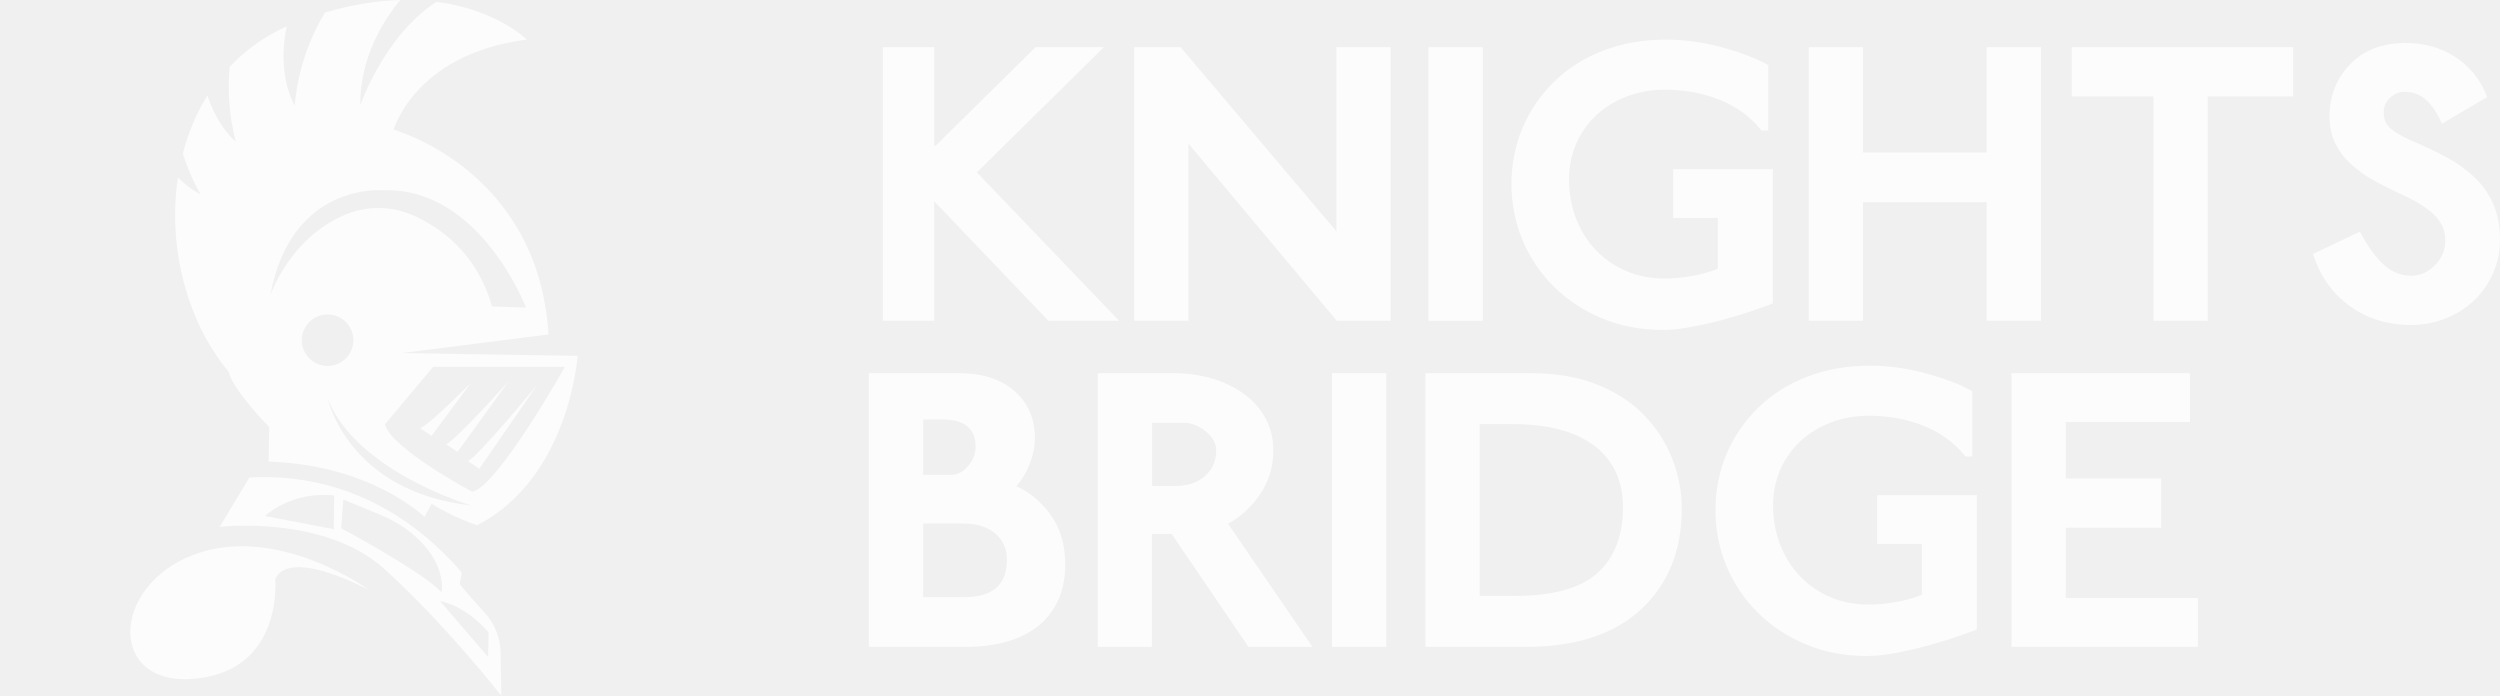
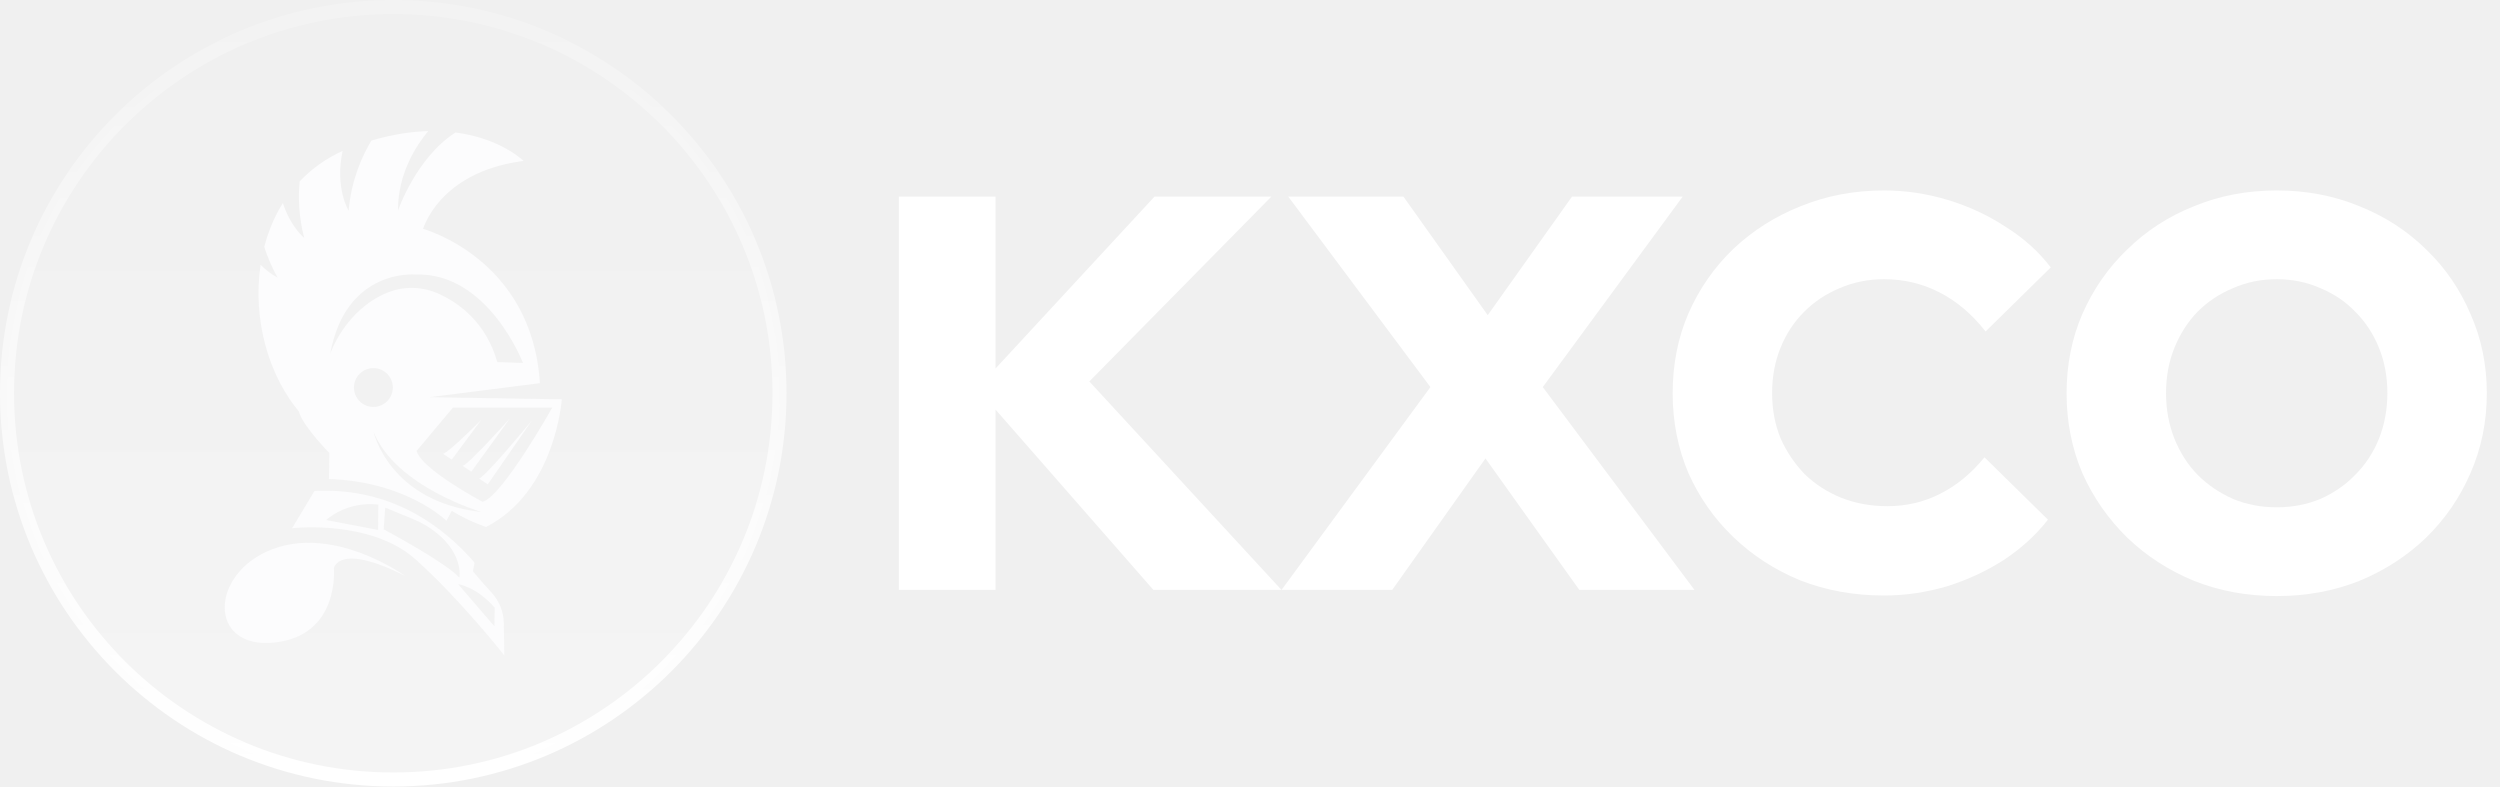
- <svg xmlns="http://www.w3.org/2000/svg" width="115" height="32" viewBox="0 0 115 32" fill="none">
-   <path d="M20.08 0.084C17.672 1.633 16.571 4.846 16.571 4.846C16.554 2.585 17.706 0.849 18.412 0C17.393 0.028 16.239 0.199 14.949 0.577C14.389 1.502 13.726 2.958 13.556 4.856C13.556 4.856 12.707 3.474 13.19 1.209C12.147 1.682 11.278 2.321 10.567 3.071C10.477 4.027 10.507 5.208 10.844 6.52C10.844 6.52 10.02 5.855 9.544 4.391C9.027 5.214 8.653 6.119 8.409 7.064C8.597 7.66 8.857 8.29 9.218 8.935C9.218 8.935 8.75 8.725 8.185 8.161C7.69 11.428 8.64 14.983 10.677 17.287L10.602 11.01L18.061 6.093C18.061 6.093 18.97 2.501 24.232 1.82C24.234 1.82 22.854 0.444 20.08 0.084Z" fill="#FCFCFD" />
-   <path d="M19.324 19.695L19.854 20.049L21.646 17.629C21.646 17.627 19.728 19.569 19.324 19.695Z" fill="#FCFCFD" />
-   <path d="M20.517 20.433L21.047 20.787L23.401 17.533C23.401 17.533 20.921 20.306 20.517 20.433Z" fill="#FCFCFD" />
-   <path d="M21.52 21.209L22.049 21.563L24.725 17.686C24.725 17.686 21.925 21.082 21.52 21.209Z" fill="#FCFCFD" />
-   <path d="M16.977 27.135C16.977 27.135 12.737 24.059 8.898 25.521C5.061 26.983 4.96 31.623 8.999 31.218C13.037 30.815 12.659 26.678 12.659 26.678C12.659 26.678 12.913 25.092 16.977 27.135Z" fill="#FCFCFD" />
-   <path d="M23.028 30.03C23.017 29.327 22.741 28.654 22.26 28.14C21.962 27.82 21.586 27.402 21.166 26.895C21.101 26.817 21.29 26.389 21.221 26.309C19.425 24.235 16.237 21.71 11.471 21.965L10.108 24.235C10.108 24.235 14.904 23.68 17.657 26.151C20.41 28.622 23.06 32 23.06 32L23.028 30.03ZM15.355 24.342L12.192 23.738C12.192 23.738 13.366 22.584 15.372 22.792L15.355 24.342ZM15.696 24.303L15.79 22.979L17.447 23.66C17.975 23.877 18.477 24.158 18.921 24.518C20.597 25.877 20.316 27.252 20.316 27.252C19.462 26.307 15.696 24.303 15.696 24.303ZM22.455 30.223L20.241 27.651C20.241 27.651 21.359 27.803 22.474 29.089L22.455 30.223Z" fill="#FCFCFD" />
-   <path d="M18.492 16.24L25.232 15.383C24.751 7.743 18.062 5.953 18.062 5.953L12.256 7.365L9.681 10.392C9.681 10.392 10.237 16.367 10.565 17.25C10.893 18.133 12.383 19.646 12.383 19.646L12.357 21.234C17.103 21.386 19.526 23.78 19.526 23.78L19.854 23.176C20.966 23.857 21.948 24.16 21.948 24.16C26.189 21.991 26.569 16.369 26.569 16.369L18.492 16.24ZM17.633 8.752C22.077 8.6 24.197 14.149 24.197 14.149L22.633 14.097C21.938 11.654 20.27 10.475 19.039 9.92C18.039 9.47 16.897 9.451 15.887 9.873C13.316 10.945 12.432 13.594 12.432 13.594C13.391 8.349 17.633 8.752 17.633 8.752ZM13.882 15.649C13.882 14.995 14.415 14.464 15.069 14.464C15.723 14.464 16.256 14.995 16.256 15.649C16.256 16.303 15.723 16.834 15.069 16.834C14.415 16.834 13.882 16.303 13.882 15.649ZM15.082 18.358C16.421 21.712 21.672 23.249 21.672 23.249C16.017 22.621 15.082 18.358 15.082 18.358ZM21.721 22.621C21.721 22.621 17.985 20.63 17.706 19.52L19.927 16.873H25.987C25.989 16.87 22.884 22.394 21.721 22.621Z" fill="#FCFCFD" />
-   <path d="M50.78 2.17L47.637 2.17L43.053 6.69H42.976V2.17L40.613 2.17V14.755H42.976V9.262L48.197 14.723L48.229 14.755H51.48L44.935 7.929L50.78 2.17Z" fill="#FCFCFD" />
-   <path d="M61.475 10.64L54.34 2.208L54.308 2.17L52.175 2.17V14.755H54.673V6.613L61.462 14.718L61.494 14.755H63.972V2.17L61.475 2.17V10.64Z" fill="#FCFCFD" />
-   <path d="M68.209 2.17L65.713 2.17V14.757H68.209V2.17Z" fill="#FCFCFD" />
-   <path d="M76.968 10.024H79.019V12.358C78.742 12.482 78.377 12.59 77.935 12.675C76.828 12.894 75.77 12.873 74.835 12.48C74.3 12.258 73.828 11.936 73.431 11.527C73.034 11.117 72.723 10.627 72.504 10.069C72.288 9.51 72.176 8.899 72.176 8.25C72.176 7.667 72.285 7.118 72.502 6.617C72.719 6.115 73.03 5.674 73.427 5.303C73.824 4.932 74.298 4.638 74.839 4.435C75.38 4.229 75.966 4.126 76.575 4.126C77.478 4.126 78.326 4.281 79.094 4.587C79.86 4.891 80.5 5.354 80.998 5.963L81.03 6.001H81.341V2.999L81.289 2.967C80.785 2.684 80.09 2.418 79.223 2.18C78.354 1.942 77.478 1.822 76.616 1.822C75.586 1.822 74.62 1.992 73.749 2.328C72.876 2.665 72.116 3.145 71.487 3.76C70.861 4.373 70.371 5.091 70.034 5.892C69.698 6.694 69.528 7.557 69.528 8.462C69.528 9.366 69.698 10.234 70.034 11.04C70.371 11.848 70.859 12.572 71.487 13.192C72.114 13.811 72.861 14.302 73.708 14.651C74.554 15.001 75.487 15.177 76.481 15.177C76.921 15.177 77.431 15.119 77.998 15.003C78.558 14.889 79.09 14.759 79.579 14.617C80.064 14.476 80.476 14.347 80.802 14.231C81.137 14.114 81.36 14.032 81.487 13.981L81.553 13.953V7.78L76.968 7.78V10.024Z" fill="#FCFCFD" />
-   <path d="M91.388 7.014L85.697 7.014V2.17L83.201 2.17V14.755H85.697V9.298H91.388V14.755H93.885V2.17L91.388 2.17V7.014Z" fill="#FCFCFD" />
-   <path d="M95.3 4.433H99.059V14.755L101.555 14.755V4.433L105.486 4.433V2.17L95.3 2.17V4.433Z" fill="#FCFCFD" />
-   <path d="M113.783 8.115C113.414 7.778 113.011 7.489 112.584 7.257C112.163 7.028 111.607 6.762 110.927 6.469C110.504 6.282 110.178 6.091 109.957 5.901C109.751 5.723 109.65 5.483 109.65 5.168C109.65 4.902 109.747 4.683 109.942 4.499C110.142 4.313 110.354 4.223 110.597 4.223C110.977 4.223 111.303 4.336 111.562 4.561C111.831 4.793 112.073 5.136 112.283 5.579L112.333 5.684L114.412 4.467L114.378 4.381C114.077 3.635 113.592 3.044 112.938 2.617C112.283 2.193 111.515 1.977 110.655 1.977C109.582 1.977 108.719 2.311 108.095 2.967C107.47 3.623 107.155 4.428 107.155 5.359C107.155 5.806 107.243 6.216 107.414 6.574C107.584 6.927 107.822 7.249 108.118 7.525C108.41 7.797 108.736 8.038 109.088 8.239C109.432 8.436 109.839 8.646 110.307 8.867C110.622 9.006 110.901 9.143 111.131 9.274C111.361 9.405 111.586 9.557 111.798 9.724C112.004 9.887 112.172 10.084 112.298 10.307C112.423 10.526 112.485 10.774 112.485 11.049C112.485 11.497 112.328 11.872 112.009 12.2C111.687 12.525 111.326 12.684 110.906 12.684C110.449 12.684 110.035 12.519 109.674 12.195C109.301 11.859 108.94 11.372 108.603 10.749L108.554 10.659L106.402 11.681L106.432 11.771C106.745 12.733 107.305 13.511 108.101 14.086C108.895 14.658 109.839 14.949 110.906 14.949C111.466 14.949 112.007 14.846 112.509 14.645C113.011 14.444 113.453 14.161 113.818 13.809C114.185 13.456 114.476 13.035 114.685 12.56C114.895 12.082 115 11.574 115 11.051C115 10.402 114.891 9.829 114.674 9.349C114.455 8.869 114.157 8.455 113.783 8.115Z" fill="#FCFCFD" />
-   <path d="M46.746 22.367C46.973 22.119 47.169 21.806 47.328 21.433C47.512 21 47.604 20.561 47.604 20.128C47.604 19.258 47.289 18.538 46.667 17.989C46.049 17.444 45.192 17.168 44.122 17.168H39.967V29.755H44.504C45.085 29.755 45.65 29.686 46.179 29.551C46.714 29.414 47.197 29.198 47.615 28.904C48.036 28.608 48.377 28.208 48.626 27.715C48.875 27.222 49.001 26.63 49.001 25.953C49.001 25.04 48.761 24.258 48.289 23.63C47.86 23.049 47.34 22.627 46.746 22.367ZM42.465 19.296H43.336C43.868 19.296 44.265 19.405 44.512 19.624C44.759 19.84 44.879 20.138 44.879 20.531C44.879 20.876 44.763 21.176 44.523 21.446C44.287 21.712 44.042 21.84 43.778 21.84H42.467V19.296H42.465ZM44.334 27.47H42.465V24.084H44.334C44.944 24.084 45.433 24.241 45.789 24.547C46.145 24.854 46.317 25.244 46.317 25.739C46.317 26.904 45.669 27.47 44.334 27.47Z" fill="#FCFCFD" />
-   <path d="M57.952 22.755C58.366 22.153 58.574 21.469 58.574 20.721C58.574 20.183 58.454 19.686 58.215 19.245C57.979 18.805 57.642 18.426 57.215 18.117C56.793 17.811 56.301 17.575 55.754 17.412C55.209 17.252 54.632 17.168 54.035 17.168H50.495V29.755H52.99V24.564H53.9L57.396 29.708L57.428 29.755H60.372L56.49 24.093C57.074 23.769 57.563 23.321 57.952 22.755ZM55.432 21.896C55.089 22.202 54.621 22.357 54.038 22.357H52.995V19.451H54.48C54.81 19.451 55.143 19.583 55.467 19.847C55.789 20.108 55.945 20.396 55.945 20.721C55.943 21.206 55.776 21.589 55.432 21.896Z" fill="#FCFCFD" />
-   <path d="M63.769 17.168H61.273V29.755H63.769V17.168Z" fill="#FCFCFD" />
-   <path d="M75.647 19.116C75.077 18.52 74.345 18.04 73.472 17.693C72.6 17.346 71.59 17.168 70.47 17.168H65.567V29.755H70.219C72.487 29.755 74.263 29.172 75.497 28.021C76.735 26.868 77.362 25.316 77.362 23.405C77.362 22.629 77.218 21.862 76.933 21.126C76.65 20.387 76.216 19.71 75.647 19.116ZM73.484 26.358C72.703 27.059 71.431 27.412 69.701 27.412H68.064V19.508H69.568C71.21 19.508 72.485 19.849 73.358 20.52C74.221 21.184 74.658 22.13 74.658 23.328C74.656 24.641 74.261 25.661 73.484 26.358Z" fill="#FCFCFD" />
-   <path d="M86.354 25.022H88.405V27.356C88.128 27.48 87.764 27.587 87.322 27.673C86.214 27.892 85.156 27.87 84.221 27.478C83.687 27.255 83.215 26.934 82.818 26.524C82.421 26.115 82.109 25.624 81.891 25.067C81.674 24.508 81.562 23.897 81.562 23.248C81.562 22.665 81.672 22.116 81.888 21.614C82.105 21.113 82.416 20.671 82.813 20.301C83.21 19.93 83.684 19.636 84.225 19.433C84.766 19.227 85.352 19.124 85.961 19.124C86.865 19.124 87.712 19.278 88.48 19.585C89.246 19.889 89.886 20.352 90.384 20.961L90.416 20.999H90.727V17.997L90.673 17.967C90.169 17.684 89.474 17.418 88.607 17.18C87.738 16.942 86.862 16.822 86 16.822C84.97 16.822 84.004 16.992 83.133 17.328C82.26 17.665 81.5 18.145 80.871 18.76C80.245 19.373 79.755 20.091 79.419 20.892C79.082 21.694 78.912 22.557 78.912 23.462C78.912 24.366 79.082 25.234 79.419 26.04C79.755 26.848 80.243 27.573 80.871 28.192C81.498 28.811 82.245 29.302 83.092 29.651C83.938 30.001 84.871 30.177 85.865 30.177C86.305 30.177 86.815 30.119 87.382 30.003C87.942 29.889 88.474 29.759 88.963 29.617C89.448 29.476 89.86 29.347 90.186 29.231C90.521 29.113 90.744 29.032 90.871 28.981L90.937 28.953V22.778H86.352V25.022H86.354Z" fill="#FCFCFD" />
-   <path d="M95.024 27.509V24.277H99.415V22.012H95.024V19.412H100.739V17.168H92.529V29.753H101.104V27.509H95.024Z" fill="#FCFCFD" />
+ <svg xmlns="http://www.w3.org/2000/svg" width="178" height="56" viewBox="0 0 178 56" fill="none">
+   <rect x="0.5" y="0.5" width="55" height="55" rx="27.5" fill="url(#paint0_linear_6352_211677)" />
+   <path d="M32.43 9.432C29.622 11.24 28.338 14.988 28.338 14.988C28.318 12.35 29.662 10.325 30.485 9.335C29.296 9.367 27.95 9.567 26.445 10.008C25.792 11.088 25.018 12.785 24.821 15C24.821 15 23.829 13.388 24.393 10.745C23.176 11.298 22.162 12.043 21.334 12.918C21.229 14.033 21.264 15.41 21.657 16.94C21.657 16.94 20.695 16.165 20.14 14.458C19.536 15.418 19.101 16.473 18.816 17.576C19.036 18.27 19.339 19.006 19.759 19.758C19.759 19.758 19.213 19.513 18.555 18.855C17.977 22.666 19.086 26.814 21.461 29.501L21.374 22.178L30.075 16.443C30.075 16.443 31.136 12.253 37.274 11.458C37.277 11.458 35.667 9.852 32.43 9.432Z" fill="#FCFCFD" />
+   <path d="M31.549 32.311L32.167 32.724L34.258 29.901C34.258 29.899 32.02 32.164 31.549 32.311Z" fill="#FCFCFD" />
+   <path d="M32.941 33.171L33.559 33.584L36.305 29.789C36.305 29.789 33.412 33.024 32.941 33.171Z" fill="#FCFCFD" />
+   <path d="M34.11 34.076L34.728 34.489L37.85 29.966C37.85 29.966 34.583 33.929 34.11 34.076Z" fill="#FCFCFD" />
+   <path d="M28.811 40.989C28.811 40.989 23.864 37.402 19.386 39.107C14.911 40.812 14.793 46.225 19.504 45.752C24.215 45.282 23.774 40.457 23.774 40.457C23.774 40.457 24.07 38.607 28.811 40.989Z" fill="#FCFCFD" />
+   <path d="M35.87 44.367C35.857 43.547 35.535 42.762 34.974 42.162C34.626 41.789 34.188 41.302 33.697 40.709C33.622 40.619 33.842 40.119 33.762 40.027C31.667 37.607 27.947 34.662 22.388 34.959L20.798 37.607C20.798 37.607 26.393 36.959 29.604 39.842C32.816 42.725 35.907 46.665 35.907 46.665L35.87 44.367ZM26.919 37.732L23.229 37.027C23.229 37.027 24.598 35.682 26.939 35.924L26.919 37.732ZM27.317 37.687L27.427 36.142L29.359 36.937C29.975 37.189 30.561 37.517 31.079 37.937C33.034 39.522 32.706 41.127 32.706 41.127C31.71 40.024 27.317 37.687 27.317 37.687ZM35.202 44.592L32.618 41.592C32.618 41.592 33.922 41.77 35.224 43.27L35.202 44.592Z" fill="#FCFCFD" />
+   <path d="M30.578 28.281L38.441 27.281C37.88 18.368 30.077 16.28 30.077 16.28L23.303 17.928L20.3 21.458C20.3 21.458 20.948 28.429 21.331 29.459C21.714 30.489 23.451 32.254 23.451 32.254L23.421 34.107C28.958 34.284 31.784 37.077 31.784 37.077L32.167 36.372C33.464 37.167 34.611 37.519 34.611 37.519C39.557 34.989 40 28.431 40 28.431L30.578 28.281ZM29.577 19.546C34.761 19.368 37.234 25.841 37.234 25.841L35.409 25.781C34.598 22.931 32.653 21.556 31.216 20.908C30.05 20.383 28.718 20.361 27.539 20.853C24.54 22.103 23.509 25.194 23.509 25.194C24.628 19.076 29.577 19.546 29.577 19.546ZM25.201 27.591C25.201 26.829 25.822 26.209 26.585 26.209C27.349 26.209 27.97 26.829 27.97 27.591C27.97 28.354 27.349 28.974 26.585 28.974C25.822 28.974 25.201 28.354 25.201 27.591ZM26.6 30.751C28.162 34.664 34.288 36.457 34.288 36.457C27.692 35.724 26.6 30.751 26.6 30.751ZM34.345 35.724C34.345 35.724 29.987 33.402 29.662 32.106L32.252 29.019L39.322 29.019C39.324 29.016 35.702 35.459 34.345 35.724Z" fill="#FCFCFD" />
+   <rect x="0.5" y="0.5" width="55" height="55" rx="27.5" stroke="url(#paint1_linear_6352_211677)" />
+   <path d="M64 42V14H70.88V26.24L82.2 14H90.52L77.56 27.16L91.24 42H82.12L70.88 29.16V42H64Z" fill="white" />
+   <path d="M91.246 42L101.846 27.56L91.726 14H99.926L105.926 22.44L111.926 14H119.806L109.846 27.56L120.646 42H112.446L105.766 32.64L99.126 42H91.246Z" fill="white" />
+   <path d="M134.134 42.4C132 42.4 130.014 42.04 128.174 41.32C126.36 40.573 124.774 39.547 123.414 38.24C122.054 36.933 120.987 35.413 120.214 33.68C119.467 31.92 119.094 30.027 119.094 28C119.094 25.947 119.467 24.053 120.214 22.32C120.987 20.56 122.054 19.027 123.414 17.72C124.8 16.413 126.4 15.4 128.214 14.68C130.054 13.933 132.027 13.56 134.134 13.56C135.68 13.56 137.2 13.787 138.694 14.24C140.187 14.693 141.56 15.333 142.814 16.16C144.094 16.96 145.16 17.92 146.014 19.04L141.374 23.6C140.387 22.347 139.28 21.413 138.054 20.8C136.854 20.187 135.547 19.88 134.134 19.88C133.014 19.88 131.96 20.093 130.974 20.52C130.014 20.92 129.174 21.48 128.454 22.2C127.734 22.92 127.174 23.773 126.774 24.76C126.374 25.747 126.174 26.827 126.174 28C126.174 29.147 126.374 30.213 126.774 31.2C127.2 32.16 127.774 33.013 128.494 33.76C129.24 34.48 130.107 35.04 131.094 35.44C132.107 35.84 133.2 36.04 134.374 36.04C135.734 36.04 136.987 35.747 138.134 35.16C139.307 34.573 140.36 33.707 141.294 32.56L145.814 37C144.96 38.093 143.907 39.053 142.654 39.88C141.4 40.68 140.04 41.307 138.574 41.76C137.107 42.187 135.627 42.4 134.134 42.4Z" fill="white" />
+   <path d="M162.101 42.44C159.994 42.44 158.034 42.08 156.221 41.36C154.407 40.613 152.821 39.587 151.461 38.28C150.101 36.947 149.034 35.413 148.261 33.68C147.514 31.92 147.141 30.027 147.141 28C147.141 25.973 147.514 24.093 148.261 22.36C149.034 20.6 150.101 19.067 151.461 17.76C152.821 16.427 154.407 15.4 156.221 14.68C158.034 13.933 159.994 13.56 162.101 13.56C164.207 13.56 166.167 13.933 167.981 14.68C169.794 15.4 171.381 16.427 172.741 17.76C174.101 19.067 175.154 20.6 175.901 22.36C176.674 24.093 177.061 25.973 177.061 28C177.061 30.027 176.674 31.92 175.901 33.68C175.154 35.413 174.101 36.947 172.741 38.28C171.381 39.587 169.794 40.613 167.981 41.36C166.167 42.08 164.207 42.44 162.101 42.44ZM162.101 36.12C163.221 36.12 164.261 35.92 165.221 35.52C166.181 35.093 167.007 34.52 167.701 33.8C168.421 33.08 168.981 32.227 169.381 31.24C169.781 30.227 169.981 29.147 169.981 28C169.981 26.827 169.781 25.747 169.381 24.76C168.981 23.773 168.421 22.92 167.701 22.2C167.007 21.48 166.181 20.92 165.221 20.52C164.261 20.093 163.221 19.88 162.101 19.88C160.981 19.88 159.941 20.093 158.981 20.52C158.021 20.92 157.181 21.48 156.461 22.2C155.767 22.92 155.221 23.773 154.821 24.76C154.421 25.747 154.221 26.827 154.221 28C154.221 29.147 154.421 30.227 154.821 31.24C155.221 32.227 155.767 33.08 156.461 33.8C157.181 34.52 158.021 35.093 158.981 35.52C159.941 35.92 160.981 36.12 162.101 36.12Z" fill="white" />
+   <defs>
+     <linearGradient id="paint0_linear_6352_211677" x1="28" y1="0" x2="28" y2="56" gradientUnits="userSpaceOnUse">
+       <stop stop-color="white" stop-opacity="0" />
+       <stop offset="1" stop-color="white" stop-opacity="0.29" />
+     </linearGradient>
+     <linearGradient id="paint1_linear_6352_211677" x1="28" y1="0" x2="28" y2="56" gradientUnits="userSpaceOnUse">
+       <stop stop-color="white" stop-opacity="0.19" />
+       <stop offset="1" stop-color="white" />
+     </linearGradient>
+   </defs>
</svg>
